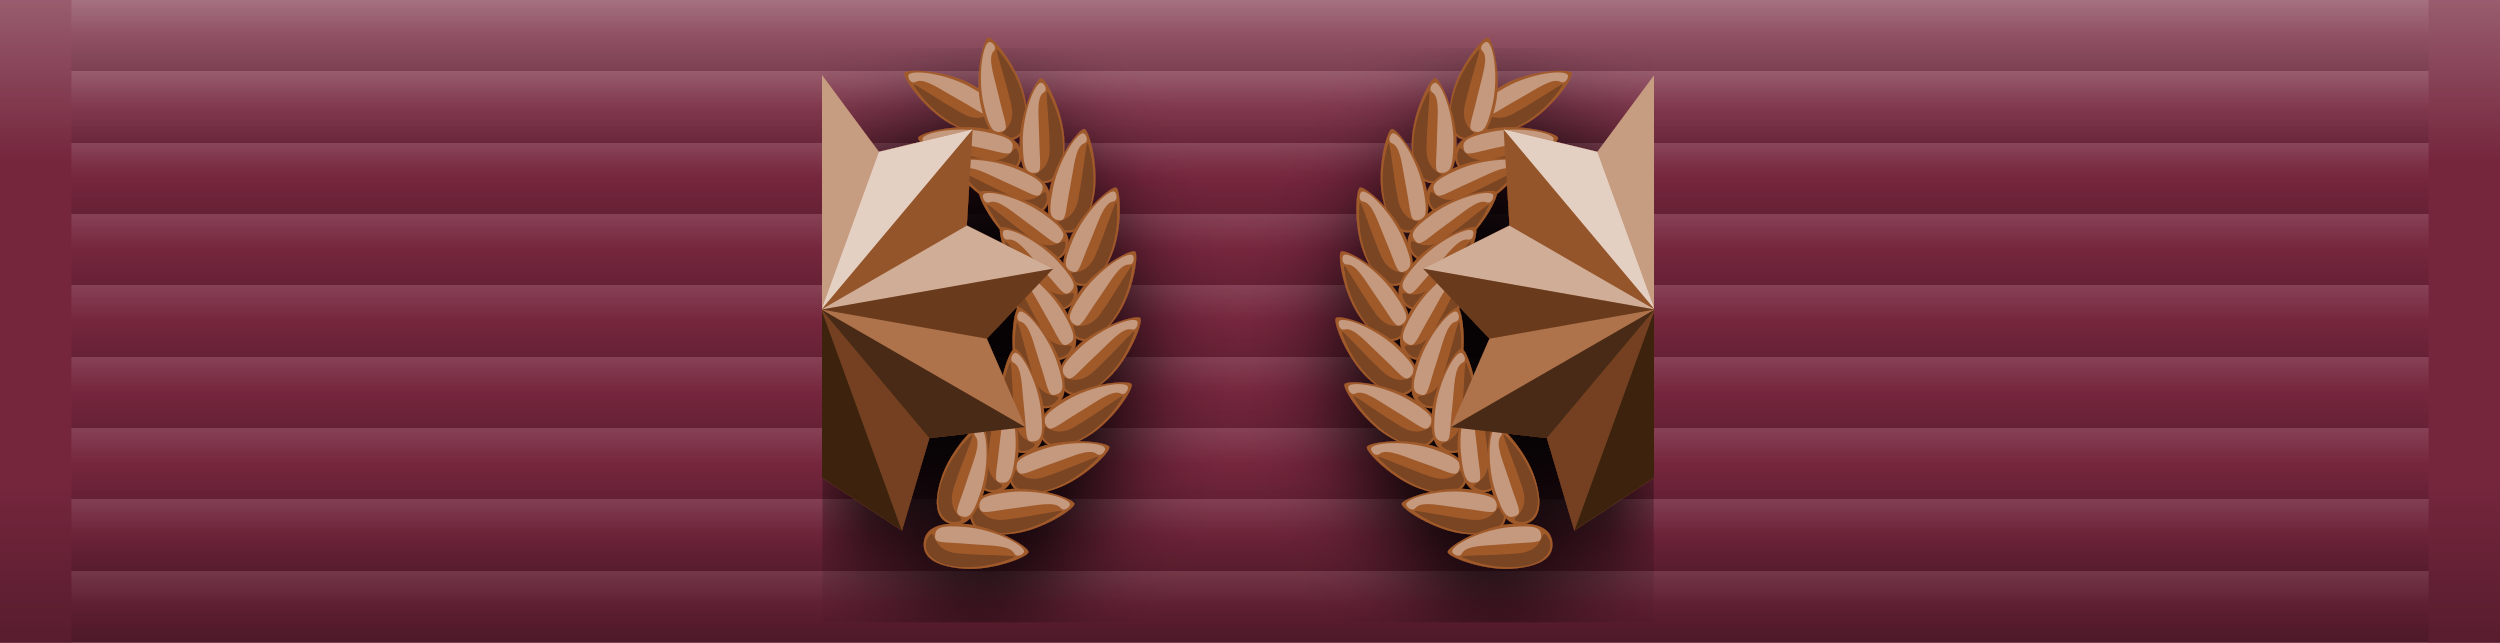
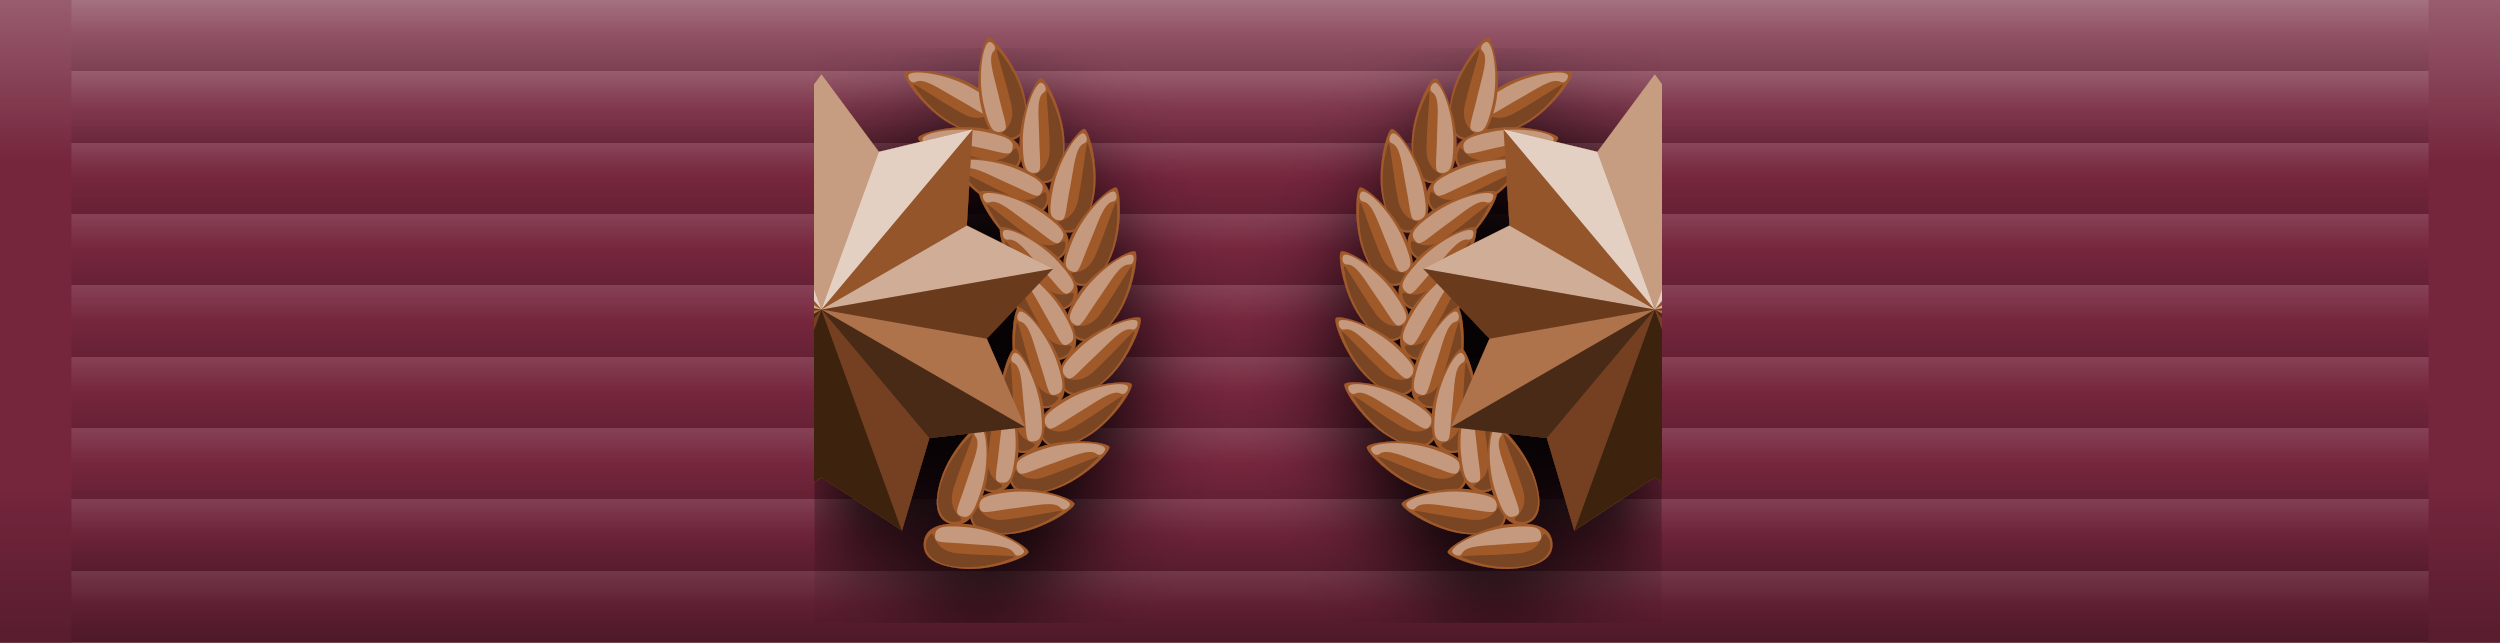
- <svg xmlns="http://www.w3.org/2000/svg" xmlns:xlink="http://www.w3.org/1999/xlink" width="105" height="27" title="Manticore Cross (×10)">
+ <svg xmlns="http://www.w3.org/2000/svg" xmlns:xlink="http://www.w3.org/1999/xlink" width="105" height="27">
  <defs>
-     <linearGradient id="ribbon-ridges" spreadMethod="repeat" x1="0" x2="0" y1="0" y2="0.111">
-       <stop offset="0" style="stop-color:white; stop-opacity:1;" />
-       <stop offset="0.5" style="stop-color:white; stop-opacity:0;" />
-       <stop offset="0.5" style="stop-color:black; stop-opacity:0;" />
-       <stop offset="1" style="stop-color:black; stop-opacitity:0;" />
+     <linearGradient id="a" spreadMethod="repeat" x2="0" y2=".111">
+       <stop offset="0" style="stop-color:#fff;stop-opacity:1" />
+       <stop offset=".5" style="stop-color:#fff;stop-opacity:0" />
+       <stop offset=".5" style="stop-color:#000;stop-opacity:0" />
+       <stop offset="1" style="stop-color:#000;stop-opacitity:0" />
    </linearGradient>
-     <linearGradient id="ribbon-shape" x1="0" x2="0" y1="0" y2="1">
-       <stop offset="0" style="stop-color:white; stop-opacity:1;" />
-       <stop offset="0.25" style="stop-color:white; stop-opacity:0;" />
-       <stop offset="0.75" style="stop-color:black; stop-opacity:0;" />
-       <stop offset="1" style="stop-color:black; stop-opacitity:0;" />
+     <linearGradient id="b" x2="0" y2="1">
+       <stop offset="0" style="stop-color:#fff;stop-opacity:1" />
+       <stop offset=".25" style="stop-color:#fff;stop-opacity:0" />
+       <stop offset=".75" style="stop-color:#000;stop-opacity:0" />
+       <stop offset="1" style="stop-color:#000;stop-opacitity:0" />
    </linearGradient>
-     <symbol id="ribbon-shade">
-       <rect x="3" width="99" height="27" style="opacity:0.125; fill:url(#ribbon-ridges);" />
-       <rect width="105" height="27" style="opacity:0.25; fill:url(#ribbon-shape);" />
+     <symbol id="e">
+       <path style="opacity:.125;fill:url(#a)" d="M3 0h99v27H3z" />
+       <path style="opacity:.25;fill:url(#b)" d="M0 0h105v27H0z" />
    </symbol>
-     <symbol id="star" viewbox="-13.5 -13.5 27 27">
-       <g transform="translate(52,13)">
-         <path style="stroke:none;" d="m 0.001,-9.88 2.411,3.256 3.94,-0.945 -0.246,4.044 3.626,1.809 L 6.943,1.224 8.558,4.94 4.532,5.4 3.38,9.284 0.001,7.049 -3.378,9.284 -4.53,5.4 -8.555,4.94 l 1.615,-3.716 -2.788,-2.94 3.626,-1.809 -0.246,-4.044 3.94,0.945 z" />
-         <g transform="translate(-52.49961,-13.50076)">
-           <path d="M 46.148,5.932 52.5,13.5 50.09,6.877 46.148,5.932 Z M 52.5,13.5 58.852,5.932 54.91,6.877 52.5,13.5 Z" style="fill:#ffffff;fill-opacity:0.711;stroke:none;" />
-           <path d="M 46.396,9.977 42.77,11.785 52.5,13.5 46.396,9.977 Z M 52.5,13.5 62.23,11.785 58.604,9.977 52.5,13.5 Z" style="fill:#ffffff;fill-opacity:0.506;stroke:none;" />
-           <path d="M 52.5,13.5 61.057,18.439 59.441,14.725 52.5,13.5 Z m 0,0 -6.941,1.225 -1.615,3.715 L 52.5,13.5 Z" style="fill:#ffffff;fill-opacity:0.151;stroke:none;" />
-           <path d="M 52.5,13.5 55.879,22.785 57.031,18.9 52.5,13.5 Z m 0,0 -4.531,5.4 1.152,3.885 L 52.5,13.5 Z" style="fill:#000000;fill-opacity:0.274;stroke:none;" />
-           <path d="M 52.5,13.5 49.121,22.785 52.5,20.549 55.879,22.785 52.5,13.5 Z" style="fill:#000000;fill-opacity:0.611;stroke:none;" />
-           <path d="m 52.5,13.5 4.531,5.4 4.025,-0.461 L 52.5,13.5 Z m 0,0 -8.557,4.939 4.025,0.461 L 52.5,13.5 Z" style="fill:#000000;fill-opacity:0.549;stroke:none;" />
-           <path d="M 42.77,11.785 45.559,14.725 52.5,13.5 42.77,11.785 Z M 52.5,13.5 59.441,14.725 62.23,11.785 52.5,13.5 Z" style="fill:#000000;fill-opacity:0.343;stroke:none;" />
-           <path d="M 46.148,5.932 46.396,9.977 52.5,13.5 46.148,5.932 Z M 52.5,13.5 58.604,9.977 58.852,5.932 52.5,13.5 Z" style="fill:#000000;fill-opacity:0.071;stroke:none;" />
-           <path d="M 52.5,3.619 50.09,6.877 52.5,13.5 54.91,6.877 52.5,3.619 Z" style="fill:#ffffff;fill-opacity:0.403;stroke:none;" />
+     <symbol id="f">
+       <g transform="translate(52 13)">
+         <g id="d">
+           <use transform="scale(-1 1) rotate(-34.087 -30.228 20)" xlink:href="#c" />
+           <use xlink:href="#c" transform="rotate(-108 .001 -.001)" />
+           <use xlink:href="#c" transform="scale(-1 1) rotate(-16.752 -56.767 44.812)" />
+           <use transform="rotate(-96 .001 -.001)" xlink:href="#c" />
+           <use transform="scale(-1 1) rotate(-28.752 -30.375 29.628)" xlink:href="#c" />
+           <use xlink:href="#c" transform="rotate(-84 .001 -.001)" />
+           <use xlink:href="#c" transform="scale(-1 1) rotate(-40.752 -19.333 23.276)" />
+           <use transform="rotate(-72 .001 -.001)" xlink:href="#c" />
+           <use transform="scale(-1 1) rotate(-52.752 -13.162 19.726)" xlink:href="#c" />
+           <use xlink:href="#c" transform="rotate(-60 .001 -.001)" />
+           <use xlink:href="#c" transform="scale(-1 1) rotate(-64.752 -9.15 17.417)" />
+           <use transform="rotate(-48 .001 -.001)" xlink:href="#c" />
+           <use transform="scale(-1 1) rotate(-76.752 -6.279 15.766)" xlink:href="#c" />
+           <use xlink:href="#c" transform="rotate(-36 .001 -.001)" />
+           <use xlink:href="#c" transform="scale(-1 1) rotate(-88.752 -4.08 14.5)" />
+           <use transform="rotate(-24 .001 -.001)" xlink:href="#c" />
+           <use transform="scale(1 -1) rotate(79.248 16.282 2.788)" xlink:href="#c" />
+           <use xlink:href="#c" transform="rotate(-12 .001 -.001)" />
+           <use xlink:href="#c" transform="scale(1 -1) rotate(67.248 18.985 1.233)" />
+           <g id="c">
+             <path style="stroke:none" d="M-14.36 16.559c0 1.566-.465 2.203-1.206 2.203-.741 0-1.206-.637-1.206-2.203 0-1.566.938-3.466 1.206-3.466s1.206 1.9 1.206 3.466z" transform="rotate(95.16 -1.71 19.699) scale(.77836)" />
+             <path style="opacity:.384;fill:#fff;stroke:none" d="M-15.718 16.18c0 1.566.166 1.99-.238 2.01-.404.02-.652-.066-.652-1.632 0-1.565.726-3.341 1.075-3.218.128.046.34.36.098.517-.426.275-.283 1.33-.283 2.323z" transform="rotate(95.16 -1.71 19.699) scale(.77836)" />
+             <path d="M-14.439 16.84c0 1.566-.855 2.063-1.476 1.689-.622-.374.757-.082.757-1.648 0-1.566-.213-3.319-.063-3.038.15.282.782 1.432.782 2.998z" style="fill:#000;opacity:.243;stroke:none" transform="rotate(95.16 -1.71 19.699) scale(.77836)" />
+             <path d="M-14.36 16.559c0 1.566-.465 2.203-1.206 2.203-.741 0-1.206-.637-1.206-2.203 0-1.566.938-3.466 1.206-3.466s1.206 1.9 1.206 3.466z" style="fill:none" transform="rotate(95.16 -1.71 19.699) scale(.77836)" />
+           </g>
        </g>
-         <g style="fill:none;" transform="translate(-52.49876,-13.49987)">
-           <path style="fill:none;" d="m 52.5,3.62 2.411,3.256 3.94,-0.945 -0.246,4.044 3.626,1.809 -2.788,2.94 1.615,3.716 -4.026,0.46 -1.152,3.885 -3.379,-2.236 -3.379,2.236 -1.152,-3.885 -4.026,-0.46 1.615,-3.716 -2.788,-2.94 3.626,-1.809 -0.246,-4.044 3.94,0.945 z" />
-           <path d="m 52.5,3.62 -8.52e-4,9.879" />
-           <path d="M 54.909,6.876 52.5,13.5" />
-           <path d="m 46.149,5.931 6.35,7.568" />
-           <path d="M 50.088,6.877 52.5,13.5" />
-           <path d="m 42.77,11.784 9.729,1.716" />
-           <path d="M 46.395,9.977 52.5,13.5" />
-           <path d="m 43.944,18.44 8.556,-4.939" />
-           <path d="M 45.559,14.725 52.5,13.5" />
-           <path d="m 49.121,22.784 3.38,-9.283" />
-           <path d="M 47.97,18.9 52.5,13.5" />
-           <path d="m 55.879,22.784 -3.378,-9.284" />
-           <path d="M 52.502,20.549 52.5,13.5" />
-           <path d="M 61.056,18.44 52.501,13.5" />
-           <path d="M 57.032,18.899 52.5,13.5" />
-           <path d="m 62.23,11.784 -9.729,1.715" />
-           <path d="M 59.442,14.722 52.5,13.5" />
-           <path d="M 58.851,5.931 52.5,13.499" />
-           <path d="M 58.603,9.974 52.5,13.5" />
+         <use transform="scale(-1 1)" xlink:href="#d" />
+         <path style="stroke:none" d="M.001-9.88l2.411 3.257 3.94-.945-.246 4.044L9.73-1.716l-2.788 2.94L8.558 4.94l-4.026.46L3.38 9.284.001 7.05l-3.379 2.235L-4.53 5.4l-4.025-.46 1.615-3.716-2.789-2.94 3.626-1.808-.247-4.044 3.94.945z" />
+         <g style="stroke:none">
+           <path d="M46.148 5.932L52.5 13.5l-2.41-6.623-3.942-.945zM52.5 13.5l6.352-7.568-3.942.945L52.5 13.5z" style="fill:#fff;fill-opacity:.711" transform="translate(-52.5 -13.5)" />
+           <path d="M46.396 9.977l-3.626 1.808L52.5 13.5l-6.104-3.523zM52.5 13.5l9.73-1.715-3.626-1.808L52.5 13.5z" style="fill:#fff;fill-opacity:.506" transform="translate(-52.5 -13.5)" />
+           <path d="M52.5 13.5l8.557 4.94-1.616-3.715L52.5 13.5zm0 0l-6.941 1.225-1.616 3.714L52.5 13.5z" style="fill:#fff;fill-opacity:.151" transform="translate(-52.5 -13.5)" />
+           <path d="M52.5 13.5l3.379 9.285L57.03 18.9l-4.53-5.4zm0 0l-4.531 5.4 1.152 3.885L52.5 13.5z" style="fill:#000;fill-opacity:.274" transform="translate(-52.5 -13.5)" />
+           <path d="M52.5 13.5l-3.379 9.285L52.5 20.55l3.379 2.236L52.5 13.5z" style="fill:#000;fill-opacity:.611" transform="translate(-52.5 -13.5)" />
+           <path d="M52.5 13.5l4.531 5.4 4.026-.46L52.5 13.5zm0 0l-8.557 4.94 4.026.46 4.531-5.4z" style="fill:#000;fill-opacity:.549" transform="translate(-52.5 -13.5)" />
+           <path d="M42.77 11.785l2.789 2.94L52.5 13.5l-9.73-1.715zM52.5 13.5l6.941 1.225 2.79-2.94L52.5 13.5z" style="fill:#000;fill-opacity:.343" transform="translate(-52.5 -13.5)" />
+           <path d="M46.148 5.932l.248 4.045L52.5 13.5l-6.352-7.568zM52.5 13.5l6.104-3.523.248-4.045L52.5 13.5z" style="fill:#000;fill-opacity:.071" transform="translate(-52.5 -13.5)" />
+           <path d="M52.5 3.62l-2.41 3.257L52.5 13.5l2.41-6.623-2.41-3.258z" style="fill:#fff;fill-opacity:.403" transform="translate(-52.5 -13.5)" />
        </g>
+         <path d="M52.5 3.62l2.41 3.256 3.94-.945-.246 4.045 3.626 1.808-2.788 2.94 1.614 3.716-4.025.46-1.152 3.884L52.5 20.55l-3.38 2.235-1.15-3.884-4.026-.46 1.614-3.716-2.788-2.94 3.626-1.808-.247-4.045 3.94.945zm0 0v9.88m2.41-6.624L52.5 13.5m-6.35-7.569l6.349 7.569m-2.411-6.623L52.5 13.5m-9.73-1.716l9.729 1.717m-6.104-3.524L52.5 13.5m-8.556 4.94l8.556-4.939m-6.941 1.224L52.5 13.5m-3.38 9.284l3.38-9.283M47.97 18.9l4.53-5.4m3.38 9.284l-3.38-9.283m.002 7.048L52.5 13.5m8.556 4.94l-8.555-4.94m4.531 5.399L52.5 13.5m9.73-1.716L52.5 13.5m6.942 1.222L52.5 13.5m6.35-7.569L52.5 13.5m6.103-3.526L52.5 13.5" transform="translate(-52.499 -13.5)" style="fill:none" />
      </g>
    </symbol>
-     <symbol id="crown" viewbox="-18 -14.5 36 27">
-       <g transform="translate(52,13)">
-         <path transform="scale(0.9)" style="stroke:none;" d="m 1.0902091e-4,-11.448 c -0.868,0 -1.016,2.218 -1.016,2.218 -0.759,0.525 -0.775,1.586 -0.775,1.586 -0.781,0 -1.811,0.752 -1.926,2.341 -3.429,-0.98 -7.943,-3.214 -9.787,0.102 -2.217,3.985 1.143,7.911 3.961,10.733 l 0,1.007 0.564,0 0,3.531 17.958,0 0,-3.531 0.564,0 0,-1.007 C 12.362,2.709 15.722,-1.217 13.505,-5.202 11.66,-8.518 7.147,-6.284 3.718,-5.304 3.603,-6.893 2.573,-7.645 1.791,-7.645 c 0,0 -0.016,-1.061 -0.775,-1.586 0,0 -0.149,-2.218 -1.016,-2.218 z" />
-         <g style="fill:none; stroke: #000000; stroke-width: 0.5px;" transform="scale(0.9) matrix(0.6269252,0,0,0.6265808,-297.7612,-240.7634)">
-           <path d="m 459.732,393.076 c -4.496,-4.504 -9.854,-10.769 -6.318,-17.129 3.536,-6.36 13.258,0.116 18.684,0.477" />
-           <rect width="5.714" height="21.027" x="472.098" y="372.05" />
-           <path d="m 469.022,375.807 c 0.174,-2.552 1.826,-3.757 3.076,-3.757" />
-           <path d="m 474.955,369.059 c -2.812,0 -2.857,2.991 -2.857,2.991" />
-           <path d="m 474.955,365.978 c -1.384,0 -1.622,3.54 -1.622,3.54" />
-           <path d="m 472.098,375.13 c -2.455,2.054 -1.339,17.946 -1.339,17.946" />
-           <path d="m 459.732,393.076 c -3.238,-5.393 -7.192,-10.603 -4.532,-15.656 2.659,-5.053 6.695,-0.598 16.898,-0.996" />
-           <path d="m 474.955,365.978 0,-4.241" />
-           <path d="m 474.955,363.925 -2.545,0" />
-           <path d="m 477.5,363.925 -2.545,0" />
-           <path d="m 490.179,393.076 c 4.496,-4.504 9.854,-10.769 6.318,-17.129 -3.536,-6.36 -13.258,0.116 -18.684,0.477" />
-           <path d="m 480.889,375.807 c -0.174,-2.552 -1.826,-3.757 -3.076,-3.757" />
-           <path d="m 474.955,369.059 c 2.812,0 2.857,2.991 2.857,2.991" />
-           <path d="m 474.955,365.978 c 1.384,0 1.622,3.54 1.622,3.54" />
-           <path d="m 477.812,375.13 c 2.455,2.054 1.339,17.946 1.339,17.946" />
-           <path d="m 490.179,393.076 c 3.238,-5.393 7.192,-10.603 4.532,-15.656 -2.659,-5.053 -6.695,-0.598 -16.898,-0.996" />
-           <path d="m 459.732,393.076 12.366,3.4e-4" />
-           <path d="m 477.812,393.077 12.365,-3.4e-4 0,1.607 -30.445,0 -2.8e-4,-1.607" />
-           <path style="color:#000000;display:inline;overflow:visible;visibility:visible;fill:none;fill-opacity:1;fill-rule:nonzero;marker:none;enable-background:accumulate" />
-           <g>
-             <path d="m 460.543,388.107 c -0.511,0.05 -1.065,0.185 -1.241,0.829 -0.129,0.431 0.204,1.084 0.529,1.505 0.31,0.393 0.657,0.737 1.001,1.012 0.143,0.086 0.241,-0.105 0.092,-0.294 -0.201,-0.43 -0.014,-0.724 0.198,-0.804 0.447,-0.167 1.026,-0.016 1.584,0.324 0.32,0.223 0.651,0.521 0.904,0.937 0.312,0 0.625,0 0.937,0 -0.324,-0.762 -0.734,-1.504 -1.208,-2.147 -0.662,-0.859 -1.46,-1.187 -2.147,-1.316 -0.224,-0.044 -0.439,-0.047 -0.65,-0.045 z" />
-             <path d="m 467.051,388.107 c -0.696,0.036 -1.384,0.269 -1.684,1.04 -0.164,0.574 -0.144,1.307 -0.055,2.047 0.044,0.195 0.021,0.519 0.21,0.42 0.265,0 0.529,0 0.794,0 0.027,-0.879 0.575,-1.26 1.159,-1.319 0.326,-0.03 0.759,-0.003 1.109,0.481 0.14,0.194 0.119,0.421 0.215,0.623 0.251,0.219 0.31,-0.154 0.4,-0.31 0.156,-0.425 0.331,-0.931 0.12,-1.589 -0.205,-0.637 -0.727,-0.988 -1.124,-1.168 -0.399,-0.176 -0.785,-0.235 -1.144,-0.225 z" />
-             <path d="m 462.443,383.253 c -0.188,-0.008 -0.053,0.373 -0.152,0.498 -0.219,0.748 -0.685,1.196 -1.041,1.773 -0.23,0.401 -0.204,1.186 0.209,1.818 0.376,0.708 0.955,0.963 1.408,1.516 0.481,0.494 0.893,1.143 1.233,1.819 0.163,0.3 0.302,0.619 0.414,0.938 0.302,0 0.605,0 0.907,0 -0.196,-0.812 -0.238,-1.603 -0.146,-2.275 0.093,-0.499 0.264,-0.919 0.482,-1.28 0.207,-0.417 0.202,-1.151 -0.171,-1.799 -0.449,-0.795 -1.098,-1.087 -1.655,-1.554 -0.438,-0.367 -0.902,-0.724 -1.285,-1.262 -0.033,-0.131 -0.131,-0.182 -0.203,-0.192 z" />
-             <path d="m 466.079,391.614 c 0.262,0.003 0.638,0.12 0.863,0.541 0.163,0.382 -0.06,0.599 -0.244,0.668 -0.399,0.086 -0.853,0.018 -1.275,0.04 -0.482,-0.019 -0.945,0.04 -1.441,-0.032 -0.229,-0.066 -0.598,-0.285 -0.665,-0.687 -0.017,-0.486 0.363,-0.549 0.665,-0.529 0.699,4e-5 1.398,-6e-5 2.097,5e-5 z" />
-           </g>
-           <g>
-             <path d="m 489.367,388.107 c 0.511,0.05 1.065,0.185 1.241,0.829 0.129,0.431 -0.204,1.084 -0.529,1.505 -0.31,0.393 -0.657,0.737 -1.001,1.012 -0.143,0.086 -0.241,-0.105 -0.092,-0.294 0.201,-0.43 0.014,-0.724 -0.198,-0.804 -0.447,-0.167 -1.026,-0.016 -1.584,0.324 -0.32,0.223 -0.651,0.521 -0.904,0.937 -0.312,0 -0.625,0 -0.937,0 0.324,-0.762 0.734,-1.504 1.208,-2.147 0.662,-0.859 1.46,-1.187 2.147,-1.316 0.224,-0.044 0.439,-0.047 0.65,-0.045 z" />
-             <path d="m 482.86,388.107 c 0.696,0.036 1.384,0.269 1.684,1.04 0.164,0.574 0.144,1.307 0.055,2.047 -0.044,0.195 -0.021,0.519 -0.21,0.42 -0.265,0 -0.529,0 -0.794,0 -0.027,-0.879 -0.575,-1.26 -1.159,-1.319 -0.326,-0.03 -0.759,-0.003 -1.109,0.481 -0.14,0.194 -0.119,0.421 -0.215,0.623 -0.251,0.219 -0.31,-0.154 -0.4,-0.31 -0.156,-0.425 -0.331,-0.931 -0.12,-1.589 0.205,-0.637 0.727,-0.988 1.124,-1.168 0.399,-0.176 0.785,-0.235 1.144,-0.225 z" />
-             <path d="m 487.468,383.253 c 0.188,-0.008 0.053,0.373 0.152,0.498 0.219,0.748 0.685,1.196 1.041,1.773 0.23,0.401 0.204,1.186 -0.209,1.818 -0.376,0.708 -0.955,0.963 -1.408,1.516 -0.481,0.494 -0.893,1.143 -1.233,1.819 -0.163,0.3 -0.302,0.619 -0.414,0.938 -0.302,0 -0.605,0 -0.907,0 0.196,-0.812 0.238,-1.603 0.146,-2.275 -0.093,-0.499 -0.264,-0.919 -0.482,-1.28 -0.207,-0.417 -0.202,-1.151 0.171,-1.799 0.449,-0.795 1.098,-1.087 1.655,-1.554 0.438,-0.367 0.902,-0.724 1.285,-1.262 0.033,-0.131 0.131,-0.182 0.203,-0.192 z" />
-             <path d="m 483.832,391.614 c -0.262,0.003 -0.638,0.12 -0.863,0.541 -0.163,0.382 0.06,0.599 0.244,0.668 0.399,0.086 0.853,0.018 1.275,0.04 0.482,-0.019 0.945,0.04 1.441,-0.032 0.229,-0.066 0.598,-0.285 0.665,-0.687 0.017,-0.486 -0.363,-0.549 -0.665,-0.529 -0.699,4e-5 -1.398,-6e-5 -2.097,5e-5 z" />
-           </g>
-         </g>
-       </g>
-     </symbol>
-     <symbol id="fleet_e" viewbox="-13.5 -13.5 27 27">
-       <g transform="translate(52,13) scale(3)">
-         <path id="path19720" d="m -2.453,-2.734 0.104,0.203 c 0.007,0.015 0.018,0.036 0.027,0.047 l -0.02,-0.029 c 0.045,0.089 0.081,0.194 0.107,0.314 0.024,0.104 0.039,0.288 0.039,0.537 v 3.572 c 0,0.249 -0.015,0.434 -0.039,0.545 -0.026,0.113 -0.061,0.213 -0.105,0.303 -5.992e-4,0.001 -0.001,0.003 -0.002,0.004 l -0.223,0.221 h 0.35 4.334 0.566 L 2.943,1.549 2.688,1.676 H 2.662 l -0.023,0.008 c -0.088,0.031 -0.197,0.061 -0.328,0.088 -0.117,0.02 -0.28,0.031 -0.488,0.031 H 0.152 V 0.629 H 1.484 c 0.214,0 0.38,0.014 0.494,0.039 h 0.004 l 0.004,0.002 c 0.13,0.022 0.241,0.047 0.334,0.078 l 0.021,0.008 h 0.006 l 0.018,0.008 H 2.381 L 2.574,0.859 V -0.781 l -0.209,0.104 h -0.023 l -0.021,0.008 c -0.095,0.032 -0.209,0.061 -0.34,0.088 -0.116,0.02 -0.282,0.031 -0.496,0.031 H 0.152 V -1.555 H 1.695 c 0.22,0 0.391,0.014 0.504,0.039 h 0.004 0.004 c 0.13,0.022 0.241,0.049 0.334,0.08 l 0.021,0.008 h 0.008 l 0.016,0.008 h 0.016 L 2.836,-1.303 2.604,-2.734 H 2.475 -1.859 Z" style="stroke:none;" />
-         <path id="use15121" d="m -2.025,-2.453 h 0.166 4.223 l 0.117,0.715 c -0.074,-0.019 -0.143,-0.04 -0.229,-0.055 -0.145,-0.031 -0.328,-0.045 -0.557,-0.045 h -1.826 v 1.568 H 1.484 c 0.225,0 0.406,-0.01 0.549,-0.035 h 0.002 0.002 c 0.095,-0.02 0.174,-0.043 0.254,-0.066 V 0.451 C 2.211,0.43 2.133,0.408 2.039,0.393 1.893,0.361 1.711,0.346 1.484,0.346 H -0.131 V 2.086 H 0.012 1.822 c 0.219,0 0.398,-0.012 0.541,-0.037 h 0.002 0.002 c 0.08,-0.017 0.141,-0.038 0.209,-0.057 L 2.449,2.701 H 2.119 -2.023 c 0.021,-0.061 0.049,-0.117 0.064,-0.184 v -0.002 c 0.032,-0.148 0.045,-0.346 0.045,-0.605 v -3.572 c 0,-0.258 -0.012,-0.453 -0.045,-0.598 v -0.002 c -0.015,-0.07 -0.045,-0.128 -0.066,-0.191 z" style="fill:url(#linearGradient20073);fill-opacity:1;fill-rule:nonzero;stroke:none;" />
-         <path style="color:#000000;fill:url(#linearGradient23183);fill-opacity:1;fill-rule:nonzero;stroke:none;" d="M 2.943,1.549 2.576,1.992 2.449,2.701 2.686,2.982 Z" id="path20455" />
-         <path style="color:#000000;fill:url(#linearGradient20531);fill-opacity:1;fill-rule:nonzero;stroke:none;" d="M 0.152,1.803 -0.131,2.086 H 0.012 1.822 c 0.219,0 0.398,-0.012 0.541,-0.037 h 0.002 0.002 C 2.447,2.032 2.508,2.011 2.576,1.992 L 2.943,1.549 2.687,1.676 h -0.025 l -0.023,0.008 c -0.088,0.031 -0.197,0.061 -0.328,0.088 -0.117,0.02 -0.28,0.031 -0.488,0.031 z" id="path20487" />
-         <path style="color:#000000;fill:url(#linearGradient23803);fill-opacity:1;fill-rule:nonzero;stroke:none;" d="M -0.131,0.346 V 2.086 L 0.152,1.803 V 0.629 Z" id="path20485" />
-         <path style="color:#000000;fill:url(#linearGradient20523);fill-opacity:1;fill-rule:nonzero;stroke:none;" d="M -0.131,0.346 0.152,0.629 H 1.484 c 0.214,0 0.38,0.014 0.494,0.039 h 0.004 l 0.004,0.002 c 0.13,0.022 0.242,0.047 0.334,0.078 l 0.021,0.008 h 0.006 l 0.018,0.008 h 0.016 L 2.574,0.859 2.291,0.451 C 2.211,0.43 2.133,0.409 2.039,0.393 1.893,0.361 1.711,0.346 1.484,0.346 Z" id="path20453" />
-         <path style="color:#000000;fill:url(#linearGradient24667);fill-opacity:1;fill-rule:nonzero;stroke:none;" d="M 2.574,-0.781 2.291,-0.371 V 0.451 l 0.283,0.408 z" id="path20451" />
-         <path style="color:#000000;fill:url(#linearGradient21677);fill-opacity:1;fill-rule:nonzero;stroke:none;" d="m 0.152,-0.551 -0.283,0.281 H 1.484 c 0.225,0 0.406,-0.01 0.549,-0.035 h 0.002 0.002 c 0.095,-0.02 0.173,-0.043 0.254,-0.066 l 0.283,-0.41 -0.209,0.103 h -0.024 l -0.021,0.008 c -0.095,0.032 -0.209,0.061 -0.34,0.088 -0.116,0.02 -0.282,0.031 -0.496,0.031 z" id="path20478" />
-         <path style="color:#000000;fill:url(#linearGradient20511);fill-opacity:1;fill-rule:nonzero;stroke:none;" d="m -0.131,-1.838 v 1.568 L 0.152,-0.551 V -1.555 Z" id="path20476" />
-         <path style="color:#000000;fill:url(#linearGradient20507);fill-opacity:1;fill-rule:nonzero;stroke:none;" d="m -0.131,-1.838 0.283,0.283 H 1.695 c 0.22,0 0.391,0.015 0.504,0.039 h 0.004 0.004 c 0.13,0.022 0.241,0.049 0.334,0.08 l 0.021,0.008 h 0.008 l 0.016,0.008 h 0.016 L 2.836,-1.303 2.481,-1.738 C 2.406,-1.757 2.337,-1.779 2.252,-1.793 2.106,-1.824 1.924,-1.838 1.695,-1.838 Z" id="path20449" />
-         <path style="color:#000000;fill:url(#linearGradient20503);fill-opacity:1;fill-rule:nonzero;stroke:none;" d="m -2.023,2.701 -0.541,0.281 h 0.35 4.334 0.567 L 2.449,2.701 H 2.119 Z" id="path20464" />
-         <path style="color:#000000;fill:url(#linearGradient22583);fill-opacity:1;fill-rule:nonzero;stroke:none;" d="m -2.453,-2.735 0.103,0.204 c 0.007,0.015 0.018,0.035 0.027,0.047 l -0.02,-0.029 c 0.045,0.089 0.081,0.194 0.107,0.314 0.024,0.104 0.039,0.288 0.039,0.537 v 3.572 c 0,0.249 -0.015,0.434 -0.039,0.545 -0.026,0.113 -0.061,0.213 -0.105,0.303 -5.993e-4,0.001 -0.001,0.002 -0.002,0.004 l -0.223,0.221 0.541,-0.281 c 0.021,-0.061 0.049,-0.117 0.065,-0.183 v -0.002 c 0.032,-0.148 0.045,-0.346 0.045,-0.606 v -3.572 c 0,-0.258 -0.012,-0.453 -0.045,-0.597 v -0.002 c -0.015,-0.07 -0.045,-0.128 -0.067,-0.191 z" id="path20462" />
-         <path style="color:#000000;fill:url(#linearGradient20495);fill-opacity:1;fill-rule:nonzero;stroke:none;" d="m -2.453,-2.735 0.427,0.282 h 0.166 4.222 L 2.604,-2.735 h -0.129 -4.334 z" id="path20447" />
-         <path style="color:#000000;fill:url(#linearGradient24001);fill-opacity:1;fill-rule:nonzero;stroke:none;" d="m 2.604,-2.735 -0.24,0.282 0.117,0.715 0.356,0.436 z" id="path19738" />
-       </g>
-     </symbol>
-     <linearGradient id="linearGradient19775">
-       <stop id="stop19761" offset="0" style="stop-color:#000000;stop-opacity:0.55" />
-       <stop style="stop-color:#000000;stop-opacity:0.02" offset="0.329" id="stop19763" />
-       <stop id="stop19765" offset="0.41" style="stop-color:#fdfdfd;stop-opacity:0" />
-       <stop style="stop-color:#fff5f5;stop-opacity:0.228" offset="0.493" id="stop19767" />
-       <stop id="stop19769" offset="0.547" style="stop-color:#fdfdfd;stop-opacity:0" />
-       <stop id="stop19771" offset="0.673" style="stop-color:#000000;stop-opacity:0.053" />
-       <stop id="stop19773" offset="1" style="stop-color:#000000;stop-opacity:0.682" />
-     </linearGradient>
-     <linearGradient xlink:href="#linearGradient19775" id="linearGradient19759-1" gradientUnits="userSpaceOnUse" gradientTransform="matrix(1.066667,0,0,1.066667,0.03200016,0.06400009)" x1="8.344" y1="-8.752" x2="-7.2" y2="9.511" />
-     <linearGradient xlink:href="#linearGradient19775" id="linearGradient20073" gradientUnits="userSpaceOnUse" gradientTransform="matrix(0.2822222,0,0,0.2822222,0.00846668,0.01693325)" x1="-13.214" y1="-14.458" x2="7.968" y2="17.397" />
-     <linearGradient xlink:href="#linearGradient19775" id="linearGradient20495" gradientUnits="userSpaceOnUse" gradientTransform="matrix(0.2822222,0,0,0.2822222,0.00846667,0.01693324)" x1="4.912" y1="-7.748" x2="-3.851" y2="6.079" />
-     <linearGradient xlink:href="#linearGradient19775" id="linearGradient20503" gradientUnits="userSpaceOnUse" gradientTransform="matrix(0.2822222,0,0,0.2822222,0.00846667,0.01693324)" x1="4.912" y1="-7.748" x2="-3.851" y2="6.079" />
-     <linearGradient xlink:href="#linearGradient19775" id="linearGradient20507" gradientUnits="userSpaceOnUse" gradientTransform="matrix(0.2822222,0,0,0.2822222,0.00846667,0.01693324)" x1="4.912" y1="-7.748" x2="-3.851" y2="6.079" />
-     <linearGradient xlink:href="#linearGradient19775" id="linearGradient20511" gradientUnits="userSpaceOnUse" gradientTransform="matrix(0.2822222,0,0,0.2822222,0.00846667,0.01693324)" x1="4.912" y1="-7.748" x2="-3.851" y2="6.079" />
-     <linearGradient xlink:href="#linearGradient19775" id="linearGradient20523" gradientUnits="userSpaceOnUse" gradientTransform="matrix(0.2822222,0,0,0.2822222,0.00846667,0.01693324)" x1="4.912" y1="-7.748" x2="-3.851" y2="6.079" />
-     <linearGradient xlink:href="#linearGradient19775" id="linearGradient20531" gradientUnits="userSpaceOnUse" gradientTransform="matrix(0.2822222,0,0,0.2822222,0.00846667,0.01693324)" x1="4.912" y1="-7.748" x2="-3.851" y2="6.079" />
-     <linearGradient xlink:href="#linearGradient19775" id="linearGradient21677" gradientUnits="userSpaceOnUse" gradientTransform="matrix(0.2822222,0,0,0.2822222,0.00846667,0.01693324)" x1="2.861" y1="-11.18" x2="2.845" y2="2.815" />
-     <linearGradient xlink:href="#linearGradient19775" id="linearGradient22583" gradientUnits="userSpaceOnUse" gradientTransform="matrix(0.2822222,0,0,0.2822222,0.00846667,0.01693324)" x1="4.326" y1="-2.558" x2="-8.999" y2="15.705" />
-     <linearGradient xlink:href="#linearGradient19775" id="linearGradient23183" gradientUnits="userSpaceOnUse" gradientTransform="matrix(0.2822222,0,0,0.2822222,0.00846667,0.01693324)" x1="4.912" y1="-7.748" x2="-1.466" y2="6.791" />
-     <linearGradient xlink:href="#linearGradient19775" id="linearGradient23803" gradientUnits="userSpaceOnUse" gradientTransform="matrix(0.2822222,0,0,0.2822222,0.00846667,0.01693324)" x1="-0.494" y1="-1.016" x2="-8.79" y2="12.65" />
-     <linearGradient xlink:href="#linearGradient19775" id="linearGradient24001" gradientUnits="userSpaceOnUse" gradientTransform="matrix(0.2822222,0,0,0.2822222,0.00846667,0.01693324)" x1="-5.551" y1="-8.627" x2="-3.851" y2="6.079" />
-     <linearGradient xlink:href="#linearGradient19775" id="linearGradient24667" gradientUnits="userSpaceOnUse" gradientTransform="matrix(0.2822222,0,0,0.2822222,0.00846667,0.01693324)" x1="-0.864" y1="-12.477" x2="-4.27" y2="0.848" />
-     <symbol id="star_laurel" viewbox="-18 -13.5 36 27">
-       <g transform="translate(52,13)">
-         <g id="half_laurel">
-           <use transform="matrix(-0.8281882,-0.5604501,-0.5604501,0.8281882,16.40259,-13.50522)" xlink:href="#leaf" />
-           <use xlink:href="#leaf" transform="matrix(-0.309017,-0.9510565,0.9510565,-0.309017,0.00259133,-3.0298691e-4)" />
-           <use xlink:href="#leaf" transform="matrix(-0.9575632,-0.2882232,-0.2882232,0.9575632,15.32496,-14.45987)" />
-           <use transform="matrix(-0.1045285,-0.9945219,0.9945219,-0.1045285,0.00239636,-2.8023511e-5)" xlink:href="#leaf" />
-           <use transform="matrix(-0.8767132,-0.4810135,-0.4810135,0.8767132,17.99651,-10.9579)" xlink:href="#leaf" />
-           <use xlink:href="#leaf" transform="matrix(0.1045285,-0.9945219,0.9945219,0.1045285,0.00214847,2.0039009e-4)" />
-           <use xlink:href="#leaf" transform="matrix(-0.7575466,-0.6527811,-0.6527811,0.7575466,19.88158,-6.977017)" />
-           <use transform="matrix(0.309017,-0.9510565,0.9510565,0.309017,0.00185852,3.7218145e-4)" xlink:href="#leaf" />
-           <use transform="matrix(-0.6052716,-0.796019,-0.796019,0.6052716,20.89778,-2.691195)" xlink:href="#leaf" />
-           <use xlink:href="#leaf" transform="matrix(0.5,-0.8660254,0.8660254,0.5,0.00153918,4.7996799e-4)" />
-           <use xlink:href="#leaf" transform="matrix(-0.4265433,-0.9044672,-0.9044672,0.4265433,21.00071,1.712252)" />
-           <use transform="matrix(0.6691306,-0.7431448,0.7431448,0.6691306,0.0012044,5.1908716e-4)" xlink:href="#leaf" />
-           <use transform="matrix(-0.229173,-0.9733857,-0.9733857,0.229173,20.18585,6.040872)" xlink:href="#leaf" />
-           <use xlink:href="#leaf" transform="matrix(0.809017,-0.5877853,0.5877853,0.809017,8.6879861e-4,4.87816e-4)" />
-           <use xlink:href="#leaf" transform="matrix(-0.02178672,-0.9997626,-0.9997626,0.02178672,18.48884,10.10548)" />
-           <use transform="matrix(0.9135455,-0.4067366,0.4067366,0.9135455,5.47033e-4,3.8750531e-4)" xlink:href="#leaf" />
-           <use transform="matrix(0.1865517,-0.9824451,-0.9824451,-0.1865517,15.98382,13.72845)" xlink:href="#leaf" />
-           <use xlink:href="#leaf" transform="matrix(0.9781476,-0.2079117,0.2079117,0.9781476,2.5314851e-4,2.2249581e-4)" />
-           <use xlink:href="#leaf" transform="matrix(0.3867369,-0.9221901,-0.9221901,-0.3867369,12.78029,16.75141)" />
-           <g id="leaf" transform="matrix(-0.07000159,0.7752076,-0.7752076,-0.07000159,17.75542,23.17275)">
-             <path style="stroke:none" d="m -14.36,16.559 c 0,1.566 -0.465,2.203 -1.206,2.203 -0.741,0 -1.206,-0.638 -1.206,-2.203 0,-1.566 0.938,-3.466 1.206,-3.466 0.268,-10e-7 1.206,1.901 1.206,3.466 z" />
-             <path style="opacity:0.384;fill:white;stroke:none;" d="m -15.718,16.18 c 0,1.566 0.166,1.99 -0.238,2.009 -0.404,0.019 -0.652,-0.066 -0.652,-1.631 0,-1.566 0.726,-3.342 1.075,-3.218 0.128,0.045 0.341,0.36 0.098,0.517 -0.426,0.275 -0.283,1.329 -0.283,2.323 z" />
-             <path d="m -14.439,16.841 c 0,1.566 -0.855,2.062 -1.476,1.688 -0.621,-0.374 0.757,-0.082 0.757,-1.648 0,-1.566 -0.213,-3.319 -0.063,-3.037 0.15,0.281 0.782,1.432 0.782,2.997 z" style="fill: black; opacity:0.243;stroke:none;" />
-             <path d="m -14.36,16.559 c 0,1.566 -0.465,2.203 -1.206,2.203 -0.741,0 -1.206,-0.638 -1.206,-2.203 0,-1.566 0.938,-3.466 1.206,-3.466 0.268,-10e-7 1.206,1.901 1.206,3.466 z" style="fill:none;" />
-           </g>
-         </g>
-         <use transform="matrix(-1,0,0,1,0,0)" xlink:href="#half_laurel" />
-         <g>
-           <path style="stroke: none;" d="m 0.001,-9.88 2.411,3.256 3.94,-0.945 -0.246,4.044 3.626,1.809 L 6.943,1.224 8.558,4.94 4.532,5.4 3.38,9.284 0.001,7.049 -3.378,9.284 -4.53,5.4 -8.555,4.94 l 1.615,-3.716 -2.788,-2.94 3.626,-1.809 -0.246,-4.044 3.94,0.945 z" />
-           <g style="stroke: none;" transform="translate(-52.49961,-13.50076)">
-             <path d="M 46.148,5.932 52.5,13.5 50.09,6.877 46.148,5.932 Z M 52.5,13.5 58.852,5.932 54.91,6.877 52.5,13.5 Z" style="fill:#ffffff;fill-opacity:0.711;" />
-             <path d="M 46.396,9.977 42.77,11.785 52.5,13.5 46.396,9.977 Z M 52.5,13.5 62.23,11.785 58.604,9.977 52.5,13.5 Z" style="fill:#ffffff;fill-opacity:0.506;" />
-             <path d="M 52.5,13.5 61.057,18.439 59.441,14.725 52.5,13.5 Z m 0,0 -6.941,1.225 -1.615,3.715 L 52.5,13.5 Z" style="fill:#ffffff;fill-opacity:0.151;" />
-             <path d="M 52.5,13.5 55.879,22.785 57.031,18.9 52.5,13.5 Z m 0,0 -4.531,5.4 1.152,3.885 L 52.5,13.5 Z" style="fill:#000000;fill-opacity:0.274;" />
-             <path d="M 52.5,13.5 49.121,22.785 52.5,20.549 55.879,22.785 52.5,13.5 Z" style="fill:#000000;fill-opacity:0.611;" />
-             <path d="m 52.5,13.5 4.531,5.4 4.025,-0.461 L 52.5,13.5 Z m 0,0 -8.557,4.939 4.025,0.461 L 52.5,13.5 Z" style="fill:#000000;fill-opacity:0.549;" />
-             <path d="M 42.77,11.785 45.559,14.725 52.5,13.5 42.77,11.785 Z M 52.5,13.5 59.441,14.725 62.23,11.785 52.5,13.5 Z" style="fill:#000000;fill-opacity:0.343;" />
-             <path d="M 46.148,5.932 46.396,9.977 52.5,13.5 46.148,5.932 Z M 52.5,13.5 58.604,9.977 58.852,5.932 52.5,13.5 Z" style="fill:#000000;fill-opacity:0.071;" />
-             <path d="M 52.5,3.619 50.09,6.877 52.5,13.5 54.91,6.877 52.5,3.619 Z" style="fill:#ffffff;fill-opacity:0.403;" />
-           </g>
-           <g style="fill:none;" transform="translate(-52.49876,-13.49987)">
-             <path d="m 52.5,3.62 2.411,3.256 3.94,-0.945 -0.246,4.044 3.626,1.809 -2.788,2.94 1.615,3.716 -4.026,0.46 -1.152,3.885 -3.379,-2.236 -3.379,2.236 -1.152,-3.885 -4.026,-0.46 1.615,-3.716 -2.788,-2.94 3.626,-1.809 -0.246,-4.044 3.94,0.945 z" />
-             <path d="m 52.5,3.62 -8.52e-4,9.879" />
-             <path d="M 54.909,6.876 52.5,13.5" />
-             <path d="m 46.149,5.931 6.35,7.568" />
-             <path d="M 50.088,6.877 52.5,13.5" />
-             <path d="m 42.77,11.784 9.729,1.716" />
-             <path d="M 46.395,9.977 52.5,13.5" />
-             <path d="m 43.944,18.44 8.556,-4.939" />
-             <path d="M 45.559,14.725 52.5,13.5" />
-             <path d="m 49.121,22.784 3.38,-9.283" />
-             <path d="M 47.97,18.9 52.5,13.5" />
-             <path d="m 55.879,22.784 -3.378,-9.284" />
-             <path d="M 52.502,20.549 52.5,13.5" />
-             <path d="M 61.056,18.44 52.501,13.5" />
-             <path d="M 57.032,18.899 52.5,13.5" />
-             <path d="m 62.23,11.784 -9.729,1.715" />
-             <path d="M 59.442,14.722 52.5,13.5" />
-             <path d="M 58.851,5.931 52.5,13.499" />
-             <path d="M 58.603,9.974 52.5,13.5" />
-           </g>
-         </g>
-       </g>
-     </symbol>
-     <filter height="116%" width="116%" y="-8%" x="-8%" id="shadow">
+     <filter height="116%" width="116%" y="-8%" x="-8%" id="g">
      <feGaussianBlur in="SourceAlpha" stdDeviation="2" result="blurred" />
-       <feOffset dx="0" dy="2" in="blurred" result="shadow" />
+       <feOffset dy="2" in="blurred" result="shadow" />
      <feMerge>
        <feMergeNode in="shadow" />
        <feMergeNode in="SourceGraphic" />
      </feMerge>
    </filter>
  </defs>
-   <rect width="105" height="27" style="fill:rgb(117, 38, 61);" />
-   <use xlink:href="#ribbon-shade" />
-   <use x="-17.5" xlink:href="#star_laurel" class="device" style="filter:url('#shadow');fill: #a05a2c;" />
-   <use x="17.5" xlink:href="#star_laurel" class="device" style="filter:url('#shadow');fill: #a05a2c;" />
+   <path style="fill:#75263d" d="M0 0h105v27H0z" />
+   <use xlink:href="#e" />
+   <use x="-17.5" xlink:href="#f" class="device" style="filter:url(#g);fill:#a05a2c" />
+   <use x="17.5" xlink:href="#f" class="device" style="filter:url(#g);fill:#a05a2c" />
</svg>
